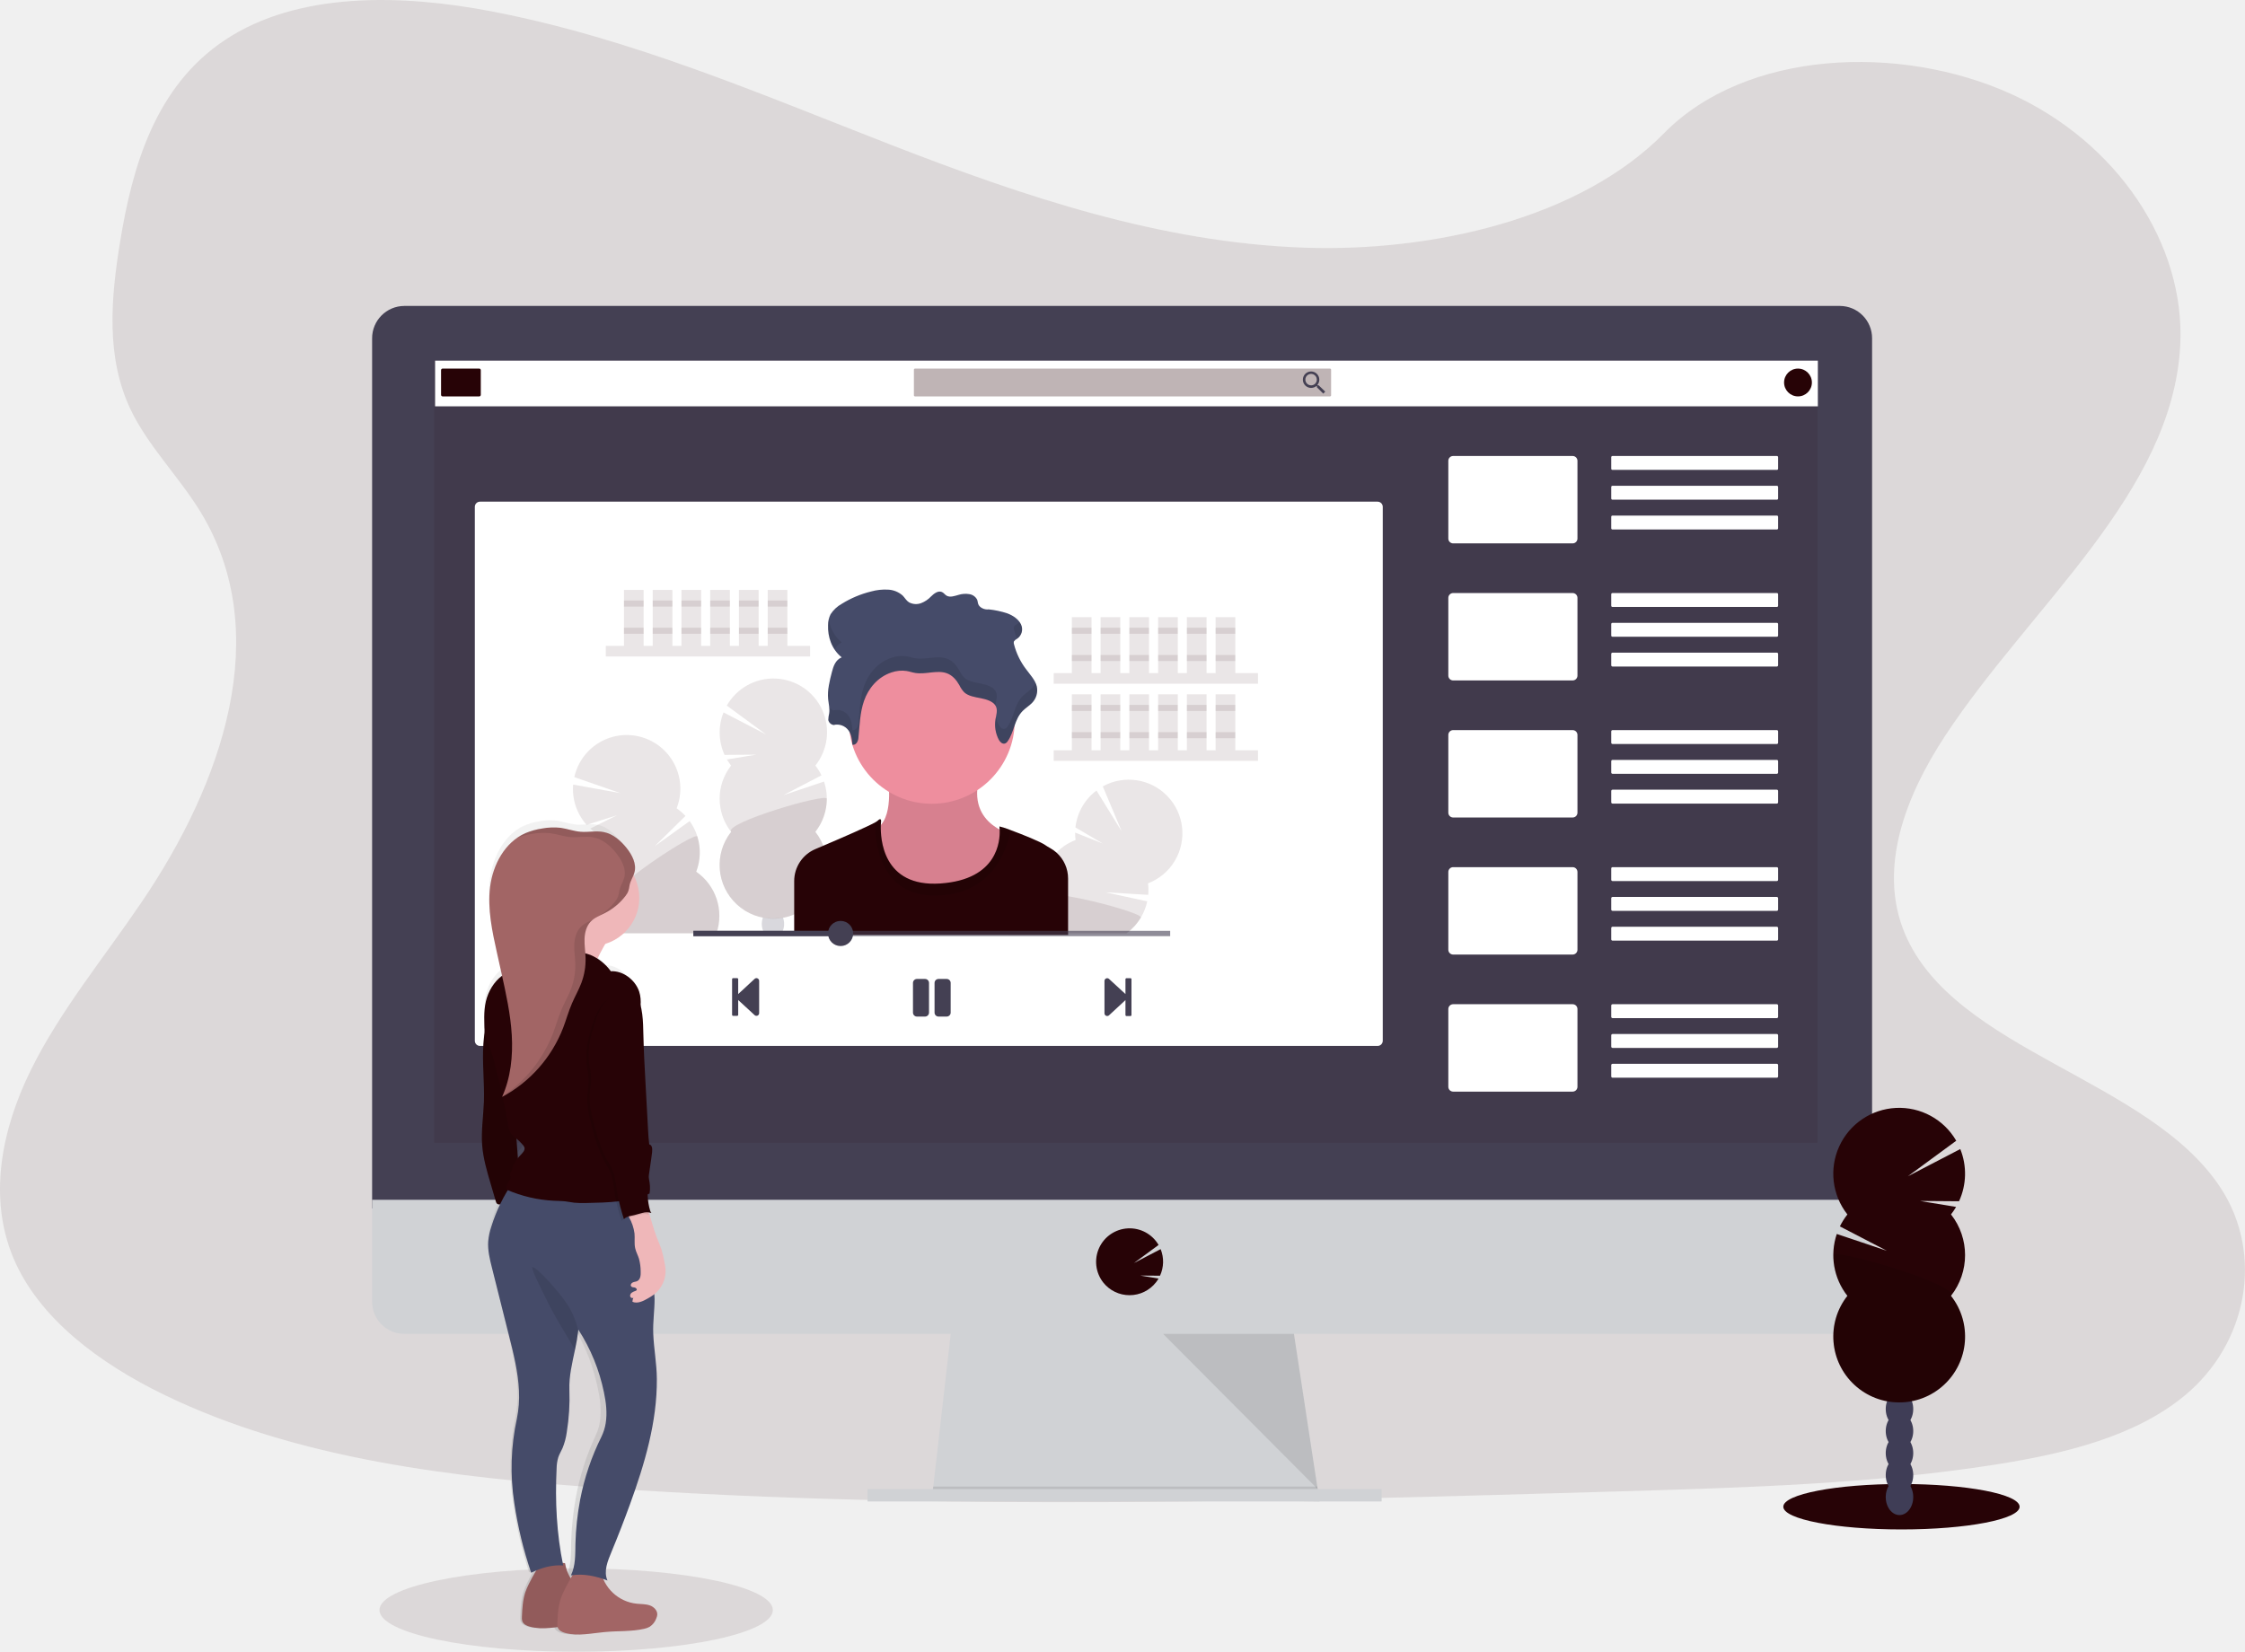
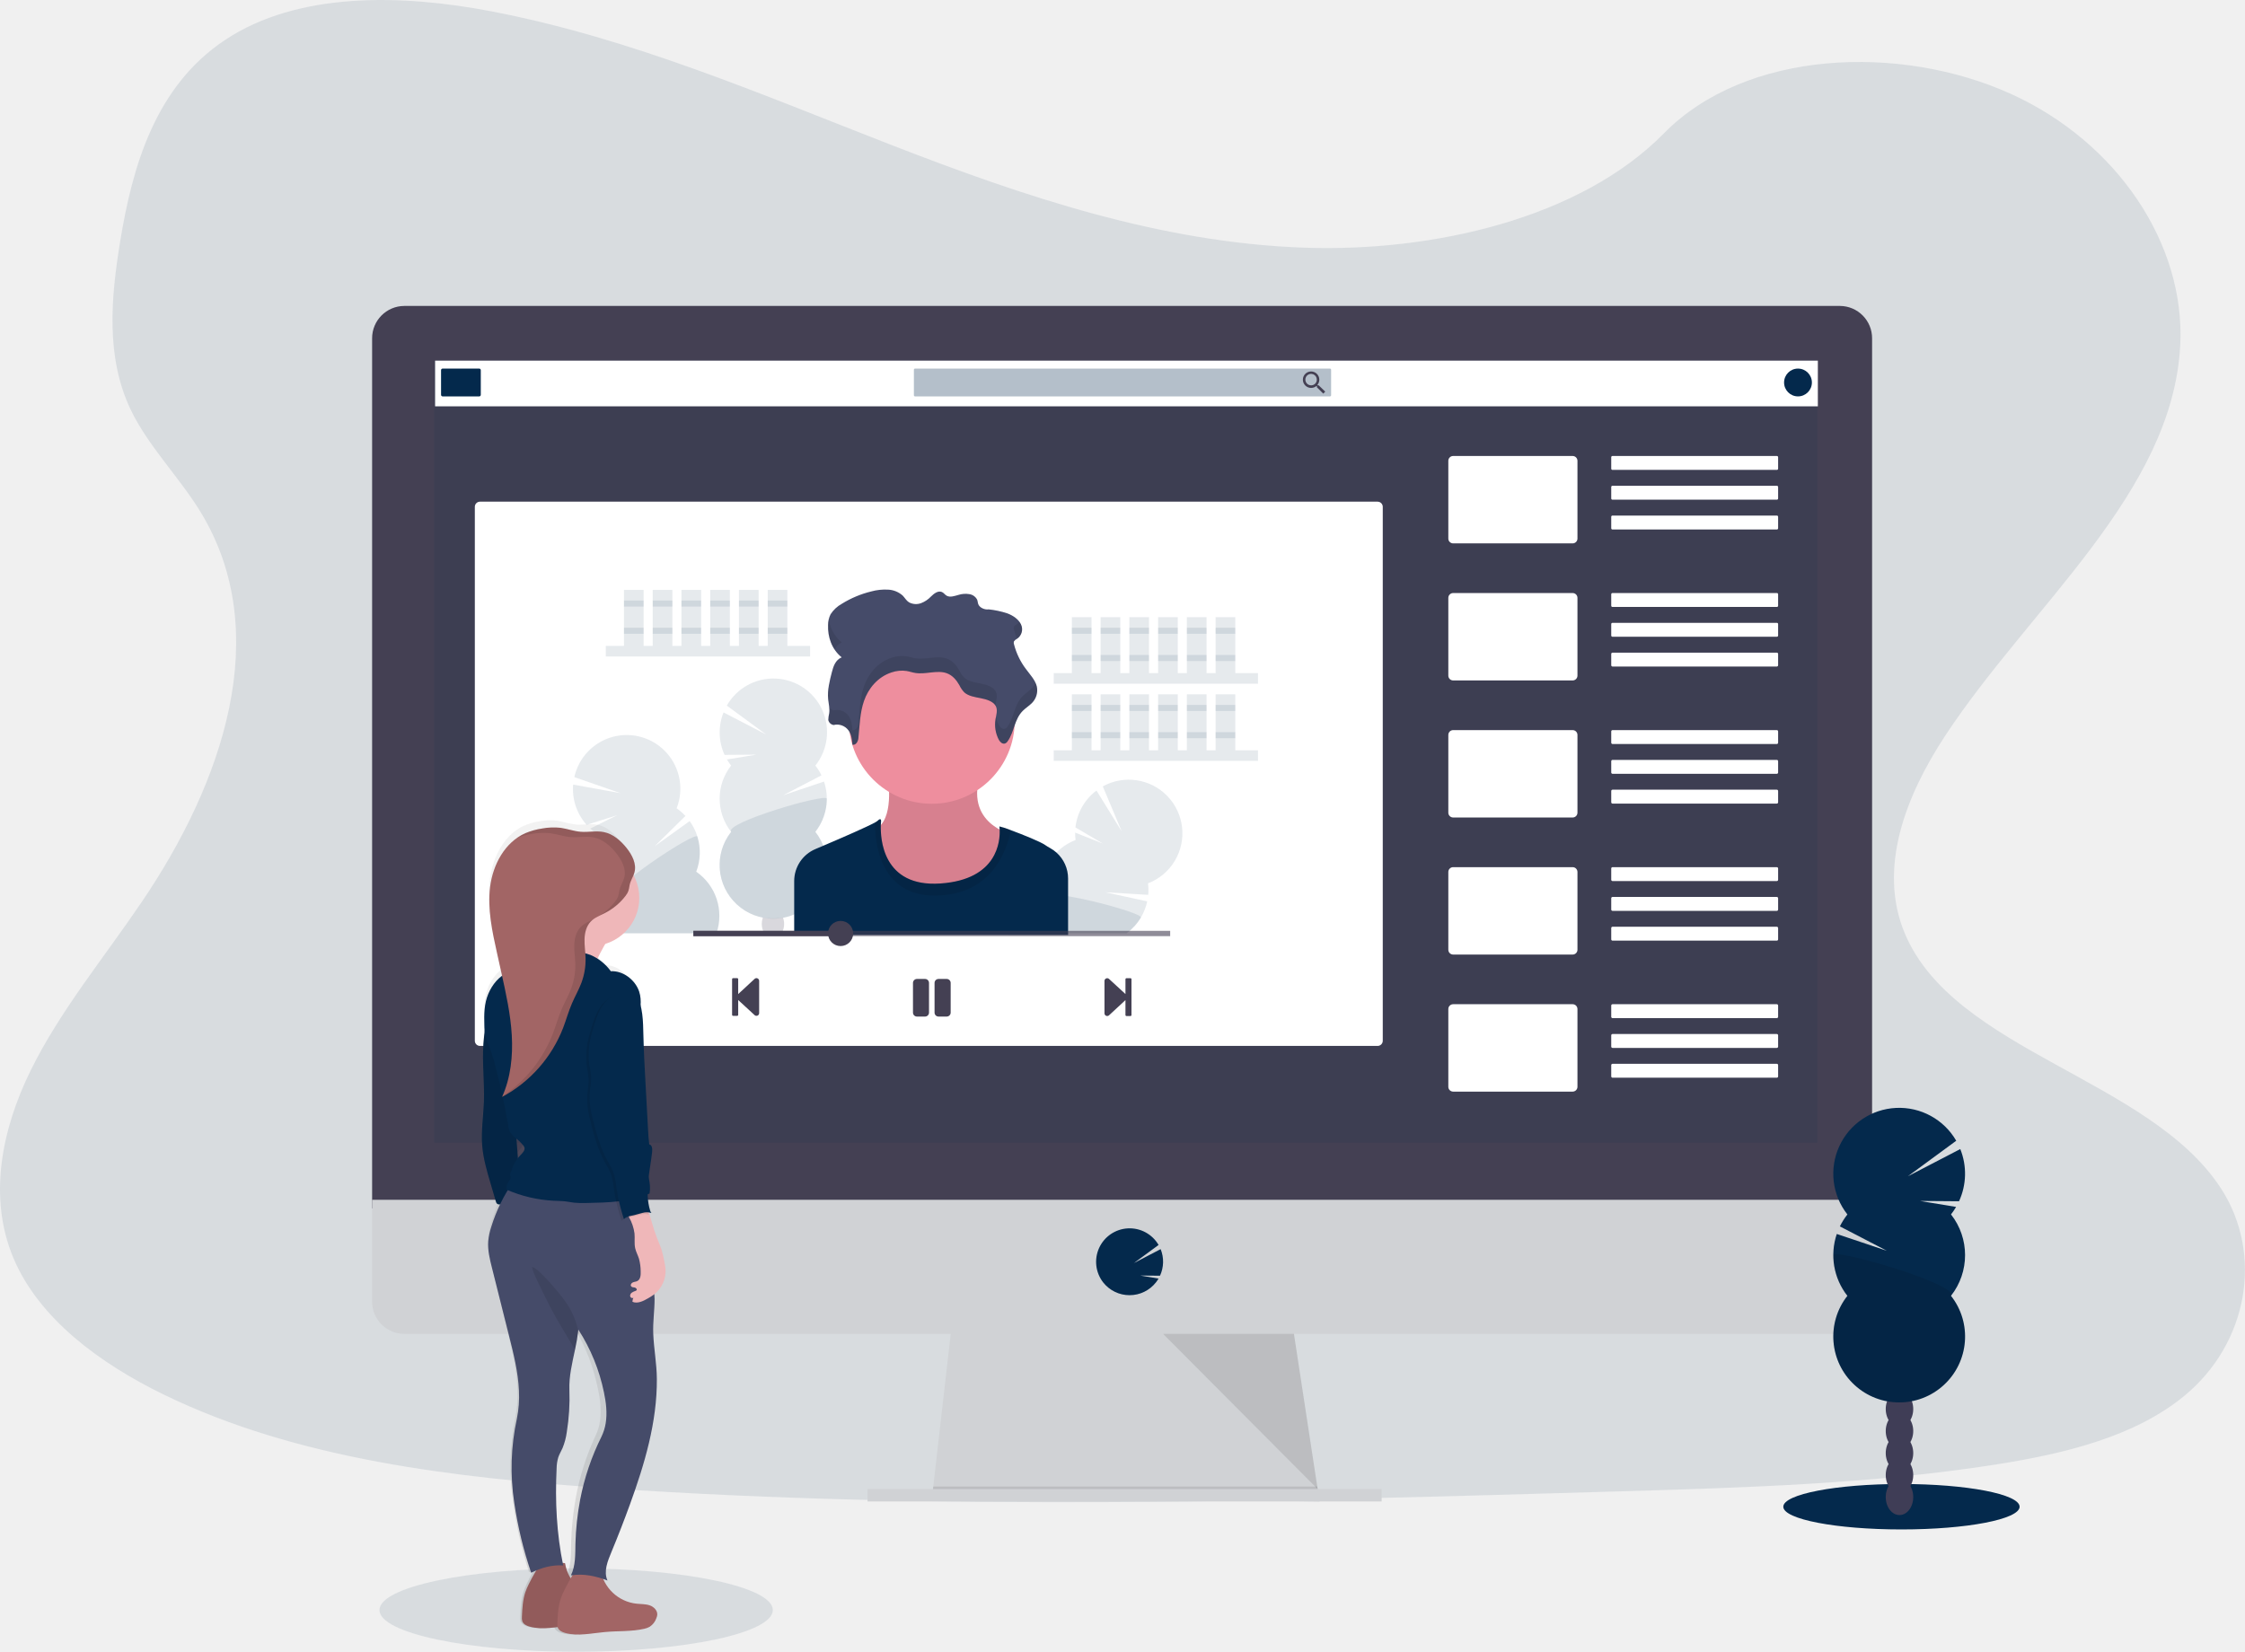
<svg xmlns="http://www.w3.org/2000/svg" data-name="Layer 1" width="1130" height="831.56" viewBox="0 0 1130 831.56">
  <defs>
    <linearGradient id="a" x1="321.68" y1="857.11" x2="321.68" y2="447.21" gradientUnits="userSpaceOnUse">
      <stop offset="0" stop-color="gray" stop-opacity=".25" />
      <stop offset=".54" stop-color="gray" stop-opacity=".12" />
      <stop offset="1" stop-color="gray" stop-opacity=".1" />
    </linearGradient>
  </defs>
-   <path d="M656.54 124.69C584.1 122.18 515.1 98.78 449.22 73.2S318.07 19.27 247.37 5.71c-45.48-8.72-97.49-9.93-134.13 14.43-35.27 23.46-46.66 64-52.78 101.55-4.61 28.28-7.32 58 5.3 84.51 8.77 18.37 24.34 33.82 35.11 51.42 37.45 61.26 11 136.79-29.62 196.59-19 28.06-41.13 54.82-55.82 84.69s-21.49 64.08-8.64 94.54c12.75 30.2 43.11 52.88 76 68.83 66.81 32.4 145.54 41.68 222.31 46.93 169.95 11.58 340.8 6.58 511.19 1.58 63.06-1.87 126.39-3.76 188.43-13.51 34.44-5.41 70-14 95-34.75 31.75-26.34 39.62-70.94 18.34-104-35.68-55.39-134.35-69.15-159.29-128.6-13.73-32.72.37-69.17 20.32-99.52 42.8-65.11 114.54-122.22 118.32-196.64 2.6-51.11-31.89-102.3-85.21-126.48-55.9-25.35-133.4-22.16-174.64 19.8-42.44 43.21-117.06 59.83-181.02 57.61z" fill="#270306" opacity=".1" />
+   <path d="M656.54 124.69C584.1 122.18 515.1 98.78 449.22 73.2S318.07 19.27 247.37 5.71c-45.48-8.72-97.49-9.93-134.13 14.43-35.27 23.46-46.66 64-52.78 101.55-4.61 28.28-7.32 58 5.3 84.51 8.77 18.37 24.34 33.82 35.11 51.42 37.45 61.26 11 136.79-29.62 196.59-19 28.06-41.13 54.82-55.82 84.69s-21.49 64.08-8.64 94.54c12.75 30.2 43.11 52.88 76 68.83 66.81 32.4 145.54 41.68 222.31 46.93 169.95 11.58 340.8 6.58 511.19 1.58 63.06-1.87 126.39-3.76 188.43-13.51 34.44-5.41 70-14 95-34.75 31.75-26.34 39.62-70.94 18.34-104-35.68-55.39-134.35-69.15-159.29-128.6-13.73-32.72.37-69.17 20.32-99.52 42.8-65.11 114.54-122.22 118.32-196.64 2.6-51.11-31.89-102.3-85.21-126.48-55.9-25.35-133.4-22.16-174.64 19.8-42.44 43.21-117.06 59.83-181.02 57.61z" fill="#04294c" opacity=".1" />
  <path fill="#d0d2d5" d="M664.18 755.89l-195-2.5.57-5 9.43-82.5h171.25l12.6 82.5.96 6.25.19 1.25z" />
  <path opacity=".1" d="M663.99 754.64h-97.31l-97.5-1.25.57-5h193.28l.96 6.25z" />
  <path fill="#d0d2d5" d="M436.68 749.64h258.75v6.25H436.68z" />
  <path d="M942.3 170.37a16.27 16.27 0 00-16.19-16.35H203.5a16.27 16.27 0 00-16.2 16.35v438h755z" fill="#444053" />
  <path d="M187.3 604.02v51.3a16.2 16.2 0 0016.2 16.2h722.61a16.2 16.2 0 0016.19-16.2v-51.3z" fill="#d0d2d5" />
-   <path fill="#270306" opacity=".1" d="M218.55 181.52H914.8v393.75H218.55z" />
-   <path d="M568.55 652.05a16.89 16.89 0 0013.28-6.44 17.21 17.21 0 001.31-1.93l-9.26-1.52 10 .08a16.85 16.85 0 00.32-13.38l-13.43 7 12.39-9.1a16.87 16.87 0 10-27.87 18.88 16.87 16.87 0 0013.26 6.41z" fill="#270306" />
+   <path fill="#04294c" opacity=".1" d="M218.55 181.52H914.8v393.75H218.55z" />
+   <path d="M568.55 652.05a16.89 16.89 0 0013.28-6.44 17.21 17.21 0 001.31-1.93l-9.26-1.52 10 .08a16.85 16.85 0 00.32-13.38l-13.43 7 12.39-9.1a16.87 16.87 0 10-27.87 18.88 16.87 16.87 0 0013.26 6.41z" fill="#04294c" />
  <path opacity=".1" d="M585.43 671.52l77.79 78.12-11.93-78.12h-65.86z" />
  <rect x="239" y="252.56" width="457" height="274" rx="2.6" fill="#fff" />
  <path fill="#fff" d="M219 181.56h696v23H219z" />
-   <rect x="222" y="185.56" width="20" height="14" rx=".78" fill="#270306" />
-   <rect x="460" y="185.56" width="210" height="14" rx=".58" fill="#270306" opacity=".3" />
+   <rect x="222" y="185.56" width="20" height="14" rx=".78" fill="#04294c" />
+   <rect x="460" y="185.56" width="210" height="14" rx=".58" fill="#04294c" opacity=".3" />
  <path d="M663.77 194h-.51l-.19-.16a4.25 4.25 0 001-2.72 4.14 4.14 0 10-4.13 4.17 4.27 4.27 0 002.72-1l.19.16v.52l3.2 3.2 1-1zm-3.84 0a2.89 2.89 0 112.88-2.88 2.86 2.86 0 01-2.88 2.88z" fill="#444053" />
-   <circle cx="905" cy="192.56" r="7" fill="#270306" />
+   <circle cx="905" cy="192.56" r="7" fill="#04294c" />
  <rect x="729" y="229.56" width="65" height="44" rx="2.43" fill="#fff" />
  <rect x="811" y="229.56" width="84" height="7" rx=".61" fill="#fff" />
  <rect x="811" y="244.56" width="84" height="7" rx=".61" fill="#fff" />
  <rect x="811" y="259.56" width="84" height="7" rx=".61" fill="#fff" />
  <rect x="729" y="298.56" width="65" height="44" rx="2.43" fill="#fff" />
  <rect x="811" y="298.56" width="84" height="7" rx=".61" fill="#fff" />
  <rect x="811" y="313.56" width="84" height="7" rx=".61" fill="#fff" />
  <rect x="811" y="328.56" width="84" height="7" rx=".66" fill="#fff" />
  <rect x="729" y="367.56" width="65" height="44" rx="2.43" fill="#fff" />
  <rect x="811" y="367.56" width="84" height="7" rx=".66" fill="#fff" />
  <rect x="811" y="382.56" width="84" height="7" rx=".66" fill="#fff" />
  <rect x="811" y="397.56" width="84" height="7" rx=".66" fill="#fff" />
  <rect x="729" y="436.56" width="65" height="44" rx="2.43" fill="#fff" />
  <rect x="811" y="436.56" width="84" height="7" rx=".66" fill="#fff" />
  <rect x="811" y="451.56" width="84" height="7" rx=".66" fill="#fff" />
  <rect x="811" y="466.56" width="84" height="7" rx=".66" fill="#fff" />
  <rect x="729" y="505.56" width="65" height="44" rx="2.43" fill="#fff" />
  <rect x="811" y="505.56" width="84" height="7" rx=".66" fill="#fff" />
  <rect x="811" y="520.56" width="84" height="7" rx=".66" fill="#fff" />
  <rect x="811" y="535.56" width="84" height="7" rx=".66" fill="#fff" />
-   <path fill="#270306" opacity=".1" d="M304.92 325.17h102.83v5.33H304.92zm9.14-28.18h9.9v28.18h-9.9zm14.47 0h9.9v28.18h-9.9zm14.47 0h9.9v28.18H343zm14.47 0h9.9v28.18h-9.9zm14.47 0h9.9v28.18h-9.9zm14.48 0h9.9v28.18h-9.9z" />
-   <path fill="#270306" opacity=".1" d="M314.06 302.32h9.9v3.05h-9.9zm14.47 0h9.9v3.05h-9.9zm14.47 0h9.9v3.05H343zm14.47 0h9.9v3.05h-9.9zm14.47 0h9.9v3.05h-9.9zm14.48 0h9.9v3.05h-9.9zm-72.36 13.71h9.9v3.05h-9.9zm14.47 0h9.9v3.05h-9.9zm14.47 0h9.9v3.05H343zm14.47 0h9.9v3.05h-9.9zm14.47 0h9.9v3.05h-9.9zm14.48 0h9.9v3.05h-9.9zm143.95 22.85H633.2v5.33H530.37zm9.14-28.18h9.9v28.18h-9.9zm14.47 0h9.9v28.18h-9.9zm14.47 0h9.9v28.18h-9.9zm14.48 0h9.9v28.18h-9.9zm14.47 0h9.9v28.18h-9.9zm14.47 0h9.9v28.18h-9.9z" />
-   <path fill="#270306" opacity=".1" d="M539.51 316.03h9.9v3.05h-9.9zm14.47 0h9.9v3.05h-9.9zm14.47 0h9.9v3.05h-9.9zm14.48 0h9.9v3.05h-9.9zm14.47 0h9.9v3.05h-9.9zm14.47 0h9.9v3.05h-9.9zm-72.36 13.71h9.9v3.05h-9.9zm14.47 0h9.9v3.05h-9.9zm14.47 0h9.9v3.05h-9.9zm14.48 0h9.9v3.05h-9.9zm14.47 0h9.9v3.05h-9.9zm14.47 0h9.9v3.05h-9.9zm-81.5 47.98H633.2v5.33H530.37zm9.14-28.18h9.9v28.18h-9.9zm14.47 0h9.9v28.18h-9.9zm14.47 0h9.9v28.18h-9.9zm14.48 0h9.9v28.18h-9.9zm14.47 0h9.9v28.18h-9.9zm14.47 0h9.9v28.18h-9.9z" />
-   <path fill="#270306" opacity=".1" d="M539.51 354.87h9.9v3.05h-9.9zm14.47 0h9.9v3.05h-9.9zm14.47 0h9.9v3.05h-9.9zm14.48 0h9.9v3.05h-9.9zm14.47 0h9.9v3.05h-9.9zm14.47 0h9.9v3.05h-9.9zm-72.36 13.71h9.9v3.05h-9.9zm14.47 0h9.9v3.05h-9.9zm14.47 0h9.9v3.05h-9.9zm14.48 0h9.9v3.05h-9.9zm14.47 0h9.9v3.05h-9.9zm14.47 0h9.9v3.05h-9.9zM368 385.44a28.45 28.45 0 01-2.1-3.09l14.81-2.43-16 .12a27.06 27.06 0 01-.52-21.38l21.45 11.12-19.81-14.56a27 27 0 1144.57 30.2 26.24 26.24 0 013.08 4.92l-19.22 10 20.49-6.87a27 27 0 01-4.35 25.31 27 27 0 11-42.4 0 27 27 0 010-33.37z" />
-   <path d="M416.18 402.12a26.89 26.89 0 01-5.78 16.66 27 27 0 11-42.4 0c-3.63-4.57 48.18-19.69 48.18-16.66z" fill="#270306" opacity=".1" />
+   <path fill="#04294c" opacity=".1" d="M304.92 325.17h102.83v5.33H304.92zm9.14-28.18h9.9v28.18h-9.9zm14.47 0h9.9v28.18h-9.9zm14.47 0h9.9v28.18H343zm14.47 0h9.9v28.18h-9.9zm14.47 0h9.9v28.18h-9.9zm14.48 0h9.9v28.18h-9.9z" />
+   <path fill="#04294c" opacity=".1" d="M314.06 302.32h9.9v3.05h-9.9zm14.47 0h9.9v3.05h-9.9zm14.47 0h9.9v3.05H343zm14.47 0h9.9v3.05h-9.9zm14.47 0h9.9v3.05h-9.9zm14.48 0h9.9v3.05h-9.9zm-72.36 13.71h9.9v3.05h-9.9zm14.47 0h9.9v3.05h-9.9zm14.47 0h9.9v3.05H343zm14.47 0h9.9v3.05h-9.9zm14.47 0h9.9v3.05h-9.9zm14.48 0h9.9v3.05h-9.9zm143.95 22.85H633.2v5.33H530.37zm9.14-28.18h9.9v28.18h-9.9zm14.47 0h9.9v28.18h-9.9zm14.47 0h9.9v28.18h-9.9zm14.48 0h9.9v28.18h-9.9zm14.47 0h9.9v28.18h-9.9zm14.47 0h9.9v28.18h-9.9z" />
+   <path fill="#04294c" opacity=".1" d="M539.51 316.03h9.9v3.05h-9.9zm14.47 0h9.9v3.05h-9.9zm14.47 0h9.9v3.05h-9.9zm14.48 0h9.9v3.05h-9.9zm14.47 0h9.9v3.05h-9.9zm14.47 0h9.9v3.05h-9.9zm-72.36 13.71h9.9v3.05h-9.9zm14.47 0h9.9v3.05h-9.9zm14.47 0h9.9v3.05h-9.9zm14.48 0h9.9v3.05h-9.9zm14.47 0h9.9v3.05h-9.9zm14.47 0h9.9v3.05h-9.9zm-81.5 47.98H633.2v5.33H530.37zm9.14-28.18h9.9v28.18h-9.9zm14.47 0h9.9v28.18h-9.9zm14.47 0h9.9v28.18h-9.9zm14.48 0h9.9v28.18h-9.9zm14.47 0h9.9v28.18h-9.9zm14.47 0h9.9v28.18h-9.9z" />
+   <path fill="#04294c" opacity=".1" d="M539.51 354.87h9.9v3.05h-9.9zm14.47 0h9.9v3.05h-9.9zm14.47 0h9.9v3.05h-9.9zm14.48 0h9.9v3.05h-9.9zm14.47 0h9.9v3.05h-9.9zm14.47 0h9.9v3.05h-9.9zm-72.36 13.71h9.9v3.05h-9.9zm14.47 0h9.9v3.05h-9.9zm14.47 0h9.9v3.05h-9.9zm14.48 0h9.9v3.05h-9.9zm14.47 0h9.9v3.05h-9.9zm14.47 0h9.9v3.05h-9.9zM368 385.44a28.45 28.45 0 01-2.1-3.09l14.81-2.43-16 .12a27.06 27.06 0 01-.52-21.38l21.45 11.12-19.81-14.56a27 27 0 1144.57 30.2 26.24 26.24 0 013.08 4.92l-19.22 10 20.49-6.87a27 27 0 01-4.35 25.31 27 27 0 11-42.4 0 27 27 0 010-33.37z" />
+   <path d="M416.18 402.12a26.89 26.89 0 01-5.78 16.66 27 27 0 11-42.4 0c-3.63-4.57 48.18-19.69 48.18-16.66z" fill="#04294c" opacity=".1" />
  <path d="M393.52 469.66a2.53 2.53 0 01.13.22h-9.16c.05-.07.08-.15.13-.22a8.87 8.87 0 01-1.18-4.51 9.26 9.26 0 01.55-3.18c.51.08 1.14.17 1.87.25a32.1 32.1 0 006.39 0q.92-.09 1.89-.24a.09.09 0 000 .05 9 9 0 01.54 3.13 8.87 8.87 0 01-1.16 4.5z" fill="#3f3d56" opacity=".2" />
-   <path d="M360.6 469.88h-51c-.11-.29-.21-.6-.3-.9a26.85 26.85 0 01.59-17.64 27 27 0 01-9.85-31.89 25.83 25.83 0 01-2.91-2.33l13.42-6.69-15.26 4.84a27 27 0 01-6.8-20.27l23.81 4.3-23.22-8.07a27 27 0 1151.49 15.7 27.35 27.35 0 014.43 3.85l-15.42 15.21 17.55-12.62a27 27 0 013.32 25.5 27 27 0 0110.15 31.01z" fill="#270306" opacity=".1" />
-   <path d="M360.6 469.88h-51c-.11-.29-.21-.6-.3-.9a26.85 26.85 0 01.59-17.64c-4.8-3.32 40.23-33.07 41.12-30.17a26.88 26.88 0 01-.59 17.65 27 27 0 0110.18 31.06zm230.75-36.54a26.9 26.9 0 01-13.51 11.36 27.4 27.4 0 01.11 5.8l-21.61-1.3 21.11 4.58a27 27 0 01-3.22 8.16 26.57 26.57 0 01-7.2 7.9h-29.42v.77h-30c.06-.26.12-.51.19-.77a27 27 0 0116.45-18.31 27 27 0 0117.13-28.64 27.36 27.36 0 01-.22-3.73l13.95 5.51-13.8-8.11a27 27 0 0110.59-18.58l12.71 20.58-9.53-22.66a27 27 0 0136.27 37.44z" fill="#270306" opacity=".1" />
-   <path d="M574.23 461.98a26.57 26.57 0 01-7.2 7.9h-29.42v.77h-30c.06-.26.12-.51.19-.77a27 27 0 0116.45-18.31c-.25-2 5.56-1.7 13.31-.4 15.19 2.55 37.7 9.09 36.67 10.81z" fill="#270306" opacity=".1" />
+   <path d="M360.6 469.88h-51c-.11-.29-.21-.6-.3-.9a26.85 26.85 0 01.59-17.64 27 27 0 01-9.85-31.89 25.83 25.83 0 01-2.91-2.33l13.42-6.69-15.26 4.84a27 27 0 01-6.8-20.27l23.81 4.3-23.22-8.07a27 27 0 1151.49 15.7 27.35 27.35 0 014.43 3.85l-15.42 15.21 17.55-12.62a27 27 0 013.32 25.5 27 27 0 0110.15 31.01z" fill="#04294c" opacity=".1" />
+   <path d="M360.6 469.88h-51c-.11-.29-.21-.6-.3-.9a26.85 26.85 0 01.59-17.64c-4.8-3.32 40.23-33.07 41.12-30.17a26.88 26.88 0 01-.59 17.65 27 27 0 0110.18 31.06zm230.75-36.54a26.9 26.9 0 01-13.51 11.36 27.4 27.4 0 01.11 5.8l-21.61-1.3 21.11 4.58a27 27 0 01-3.22 8.16 26.57 26.57 0 01-7.2 7.9h-29.42v.77h-30c.06-.26.12-.51.19-.77a27 27 0 0116.45-18.31 27 27 0 0117.13-28.64 27.36 27.36 0 01-.22-3.73l13.95 5.51-13.8-8.11a27 27 0 0110.59-18.58l12.71 20.58-9.53-22.66a27 27 0 0136.27 37.44z" fill="#04294c" opacity=".1" />
+   <path d="M574.23 461.98a26.57 26.57 0 01-7.2 7.9h-29.42v.77h-30c.06-.26.12-.51.19-.77a27 27 0 0116.45-18.31c-.25-2 5.56-1.7 13.31-.4 15.19 2.55 37.7 9.09 36.67 10.81z" fill="#04294c" opacity=".1" />
  <path d="M446.71 389.97s3.7 20-4.56 26.53 7 45.67 32.18 41.1 35.44-37.4 35.44-37.4-25.22-5.22-15.87-31.75z" fill="#ee8e9e" />
  <path d="M446.71 389.97s3.7 20-4.56 26.53 7 45.67 32.18 41.1 35.44-37.4 35.44-37.4-25.22-5.22-15.87-31.75z" opacity=".1" />
  <circle cx="469" cy="362.9" r="41.75" fill="#ee8e9e" />
-   <path d="M537.61 442.27v28.38H399.75v-27.09a17.48 17.48 0 0110.67-16.1l3.95-1.68c10-4.26 22.15-9.55 26.12-11.75a6.53 6.53 0 001.22-.79c2.17-2.17 1.74.65 1.74.65s-.06.54-.1 1.47c-.24 6.39.68 31.5 30.11 29.41 28.71-2 30-21.42 29.71-27.13a15.45 15.45 0 00-.13-1.58 37.09 37.09 0 015.81 1.9c6 2.22 14.86 5.78 17.23 7.46.74.52 1.64 1.06 2.62 1.61a17.23 17.23 0 013.1 2.21 17.51 17.51 0 015.81 13.03z" fill="#270306" />
+   <path d="M537.61 442.27v28.38H399.75v-27.09a17.48 17.48 0 0110.67-16.1l3.95-1.68c10-4.26 22.15-9.55 26.12-11.75a6.53 6.53 0 001.22-.79c2.17-2.17 1.74.65 1.74.65s-.06.54-.1 1.47c-.24 6.39.68 31.5 30.11 29.41 28.71-2 30-21.42 29.71-27.13a15.45 15.45 0 00-.13-1.58 37.09 37.09 0 015.81 1.9c6 2.22 14.86 5.78 17.23 7.46.74.52 1.64 1.06 2.62 1.61a17.23 17.23 0 013.1 2.21 17.51 17.51 0 015.81 13.03z" fill="#04294c" />
  <path d="M508.85 417.96c-2.43 11.26-10.06 32.35-37.56 32.9-29.3.58-31-28.56-30.81-36.83a5.91 5.91 0 001.23-.79c2.18-2.17 1.74.65 1.74.65s-3.69 33.27 30 30.88 29.55-28.7 29.55-28.7c0-.16 2.51.71 5.85 1.89z" opacity=".1" />
  <path d="M419.58 364.99a7.15 7.15 0 017.53 2.75c1.52 2.13 1.75 4.7 1.94 7.16 1.81.38 2.83-1.67 3-3.22.67-6.31.72-12.74 2.84-18.84s6.75-12 13.86-14.33a16.08 16.08 0 017.57-.72c1.51.25 2.93.78 4.43 1 5.2.86 10.85-1.6 15.72.11 3.06 1.08 5 3.57 6.43 6.06a13.08 13.08 0 002.5 3.63c2.07 1.86 5.31 2.34 8.28 2.92s6.21 1.59 7.48 3.88c1.14 2.07.3 4.46-.08 6.7a16.42 16.42 0 001.69 10.37c.55 1 1.67 2.21 3 1.88a2.63 2.63 0 001.42-1.15c3.41-4.78 3.32-11 7.6-15.31 1.43-1.44 3.28-2.56 4.67-4a9.08 9.08 0 002.42-8.24c-.77-3.3-3.41-6-5.54-8.9a35 35 0 01-5.93-12.31 2.23 2.23 0 010-1.61 4.29 4.29 0 011.52-1.24 5.74 5.74 0 001.94-7.33c-1.21-2.47-3.87-4.35-6.87-5.47a44.8 44.8 0 00-9.37-2c-2.1.3-4.56-.89-5.21-2.57-.29-.75-.29-1.56-.58-2.31a5.3 5.3 0 00-4-2.8 11.7 11.7 0 00-5.35.38c-2 .56-4.27 1.4-6 .42-.91-.51-1.41-1.44-2.39-1.86-2-.84-4.06.86-5.49 2.26a13.36 13.36 0 01-4.95 3.33 7.37 7.37 0 01-6.14-.41c-1.37-.87-2.06-2.27-3.15-3.38a11.86 11.86 0 00-7.45-3 26.23 26.23 0 00-8.41.92 50.78 50.78 0 00-14.77 6.2 15.87 15.87 0 00-5.67 5.27 12 12 0 00-1.27 5.43c-.22 5.91 1.74 12.13 6.85 16.27-3.12 1.3-4.17 4.49-4.9 7.32-1.17 4.52-2.34 9.11-1.9 13.71.22 2.38.87 4.76.52 7.13a15.36 15.36 0 00-.46 3.41 3.27 3.27 0 002.67 2.49z" fill="#454b69" />
  <path d="M521.23 343.78a9.76 9.76 0 01-1.8 2.66c-1.39 1.46-3.24 2.59-4.67 4-4.28 4.28-4.19 10.54-7.6 15.32a2.57 2.57 0 01-1.42 1.14c-1.3.34-2.42-.84-3-1.88a17.2 17.2 0 01-1.49-4l-.2 1a16.42 16.42 0 001.69 10.37c.55 1 1.67 2.21 3 1.88a2.63 2.63 0 001.42-1.15c3.41-4.78 3.32-11 7.6-15.31 1.43-1.44 3.28-2.56 4.67-4a9.08 9.08 0 002.42-8.24 10.74 10.74 0 00-.62-1.79zm-9.32-29.6a4.19 4.19 0 00-1.52 1.24 2.21 2.21 0 000 1.6 33.82 33.82 0 001.51 4.56 5.74 5.74 0 001.94-7.33 7 7 0 00-.7-1.17 5.76 5.76 0 01-1.23 1.1zm-88.2 9.27a18.54 18.54 0 01-6.55-11.59 15.62 15.62 0 00-.3 2.72 20.82 20.82 0 003.29 12.37 7 7 0 013.56-3.5zm77.37 31.27c.38-2.25 1.22-4.64.08-6.7-1.27-2.3-4.51-3.3-7.48-3.88s-6.21-1.07-8.28-2.92a13.08 13.08 0 01-2.5-3.63c-1.41-2.49-3.37-5-6.43-6.06-4.87-1.71-10.52.74-15.72-.11-1.5-.25-2.92-.77-4.43-1a16 16 0 00-7.57.72c-7.11 2.34-11.74 8.24-13.86 14.33s-2.17 12.52-2.84 18.84c-.17 1.54-1.19 3.6-3 3.22-.19-2.47-.42-5-1.94-7.17a7.15 7.15 0 00-7.53-2.74 3.66 3.66 0 01-2.11-1.35 11.59 11.59 0 010 2.76 15.36 15.36 0 00-.46 3.41 3.27 3.27 0 002.61 2.57 7.15 7.15 0 017.53 2.75c1.52 2.13 1.75 4.7 1.94 7.16 1.81.38 2.83-1.67 3-3.22.67-6.31.72-12.74 2.84-18.84s6.75-12 13.86-14.33a16.08 16.08 0 017.57-.72c1.51.25 2.93.78 4.43 1 5.2.86 10.85-1.6 15.72.11 3.06 1.08 5 3.57 6.43 6.06a13.08 13.08 0 002.5 3.63c2.07 1.86 5.31 2.34 8.28 2.92s6 1.52 7.33 3.64c-.05-.15 0-.3.03-.45zm-83.65-3.11a19 19 0 00-.33-5.57 24.82 24.82 0 00-.19 5.84c0 .5.11 1 .18 1.49.11-.59.26-1.17.34-1.76z" opacity=".1" />
  <path d="M368.49 511v-18.05a.51.51 0 01.51-.51h2.05a.51.51 0 01.51.51v7.51l8.32-7.71a1.36 1.36 0 012.23 1v16.35a1.36 1.36 0 01-2.23 1l-8.32-7.66v7.47a.51.51 0 01-.51.51H369a.51.51 0 01-.51-.42zm201.03-18.05V511a.51.51 0 01-.52.51h-2a.51.51 0 01-.51-.51v-7.51l-8.32 7.7a1.37 1.37 0 01-2.24-1v-16.41a1.37 1.37 0 012.24-1l8.32 7.66v-7.46a.51.51 0 01.51-.51h2a.51.51 0 01.52.48zm-103.91 18.83h-4.07a2 2 0 01-2-2v-14.94a2 2 0 012-2h4.07a2 2 0 012 2v14.94a2 2 0 01-2 2zm12.9-2v-14.94a2 2 0 00-2-2h-4.11a2 2 0 00-2 2v14.94a2 2 0 002 2h4.07a2 2 0 002.04-2z" fill="#444053" />
  <path fill="#444053" opacity=".6" d="M349 468.62h240v2.67H349z" />
  <circle cx="423.11" cy="469.95" r="6.33" fill="#444053" />
  <path fill="#444053" d="M349 468.62h74.11v2.67H349z" />
-   <ellipse cx="957.08" cy="758.54" rx="59.47" ry="11.44" fill="#270306" />
+   <ellipse cx="957.08" cy="758.54" rx="59.47" ry="11.44" fill="#04294c" />
  <ellipse cx="956.09" cy="753.68" rx="6.92" ry="9.06" fill="#3f3d56" />
  <ellipse cx="956.09" cy="742.6" rx="6.92" ry="9.06" fill="#3f3d56" />
  <ellipse cx="956.09" cy="731.53" rx="6.92" ry="9.06" fill="#3f3d56" />
  <ellipse cx="956.09" cy="720.45" rx="6.92" ry="9.06" fill="#3f3d56" />
  <ellipse cx="956.09" cy="709.37" rx="6.92" ry="9.06" fill="#3f3d56" />
  <ellipse cx="956.09" cy="698.29" rx="6.92" ry="9.06" fill="#3f3d56" />
  <ellipse cx="956.09" cy="687.21" rx="6.92" ry="9.06" fill="#3f3d56" />
-   <path d="M982 611.41a34.28 34.28 0 002.58-3.8l-18.2-3 19.68.15a33.27 33.27 0 00.63-26.28l-26.38 13.7 24.34-17.89a33.17 33.17 0 10-54.78 37.12 33.85 33.85 0 00-3.78 6l23.62 12.27-25.18-8.45a33.19 33.19 0 005.34 31.14 33.16 33.16 0 1052.14 0 33.18 33.18 0 000-41z" fill="#270306" />
+   <path d="M982 611.41a34.28 34.28 0 002.58-3.8l-18.2-3 19.68.15a33.27 33.27 0 00.63-26.28l-26.38 13.7 24.34-17.89a33.17 33.17 0 10-54.78 37.12 33.85 33.85 0 00-3.78 6l23.62 12.27-25.18-8.45a33.19 33.19 0 005.34 31.14 33.16 33.16 0 1052.14 0 33.18 33.18 0 000-41z" fill="#04294c" />
  <path d="M922.78 631.91a33 33 0 007.09 20.5 33.16 33.16 0 1052.14 0c4.44-5.63-59.23-24.22-59.23-20.5z" opacity=".1" />
-   <ellipse cx="290" cy="810.56" rx="99" ry="21" fill="#270306" opacity=".1" />
+   <ellipse cx="290" cy="810.56" rx="99" ry="21" fill="#04294c" opacity=".1" />
  <path d="M358.15 842.34c-2-.73-4.14-.61-6.23-.84a19.28 19.28 0 01-11.46-5.56 21 21 0 01-4.58-7c.66.24 1.32.49 2 .76-2-4.67.1-9.91 1.94-14.63q4.68-12 8.85-24.13c7-20.49 13-41.8 12.87-63.6 0-7.88-1.45-15.33-1.73-23.2-.21-5.84.69-11.67.65-17.52 0-.82 0-1.63-.06-2.45a15.53 15.53 0 005.27-12.66 30.48 30.48 0 00-.53-3.68 59.68 59.68 0 00-1.4-6.26c-.66-2.17-1.56-4.25-2.33-6.37-1.49-4.11-2.5-8.39-3.77-12.57a4.33 4.33 0 011.36.37 2.93 2.93 0 01-.64-1.31 32.41 32.41 0 01-1.2-8.17l.85-.38a21.27 21.27 0 00-.41-8.09c.48-4.29 1.23-8.61 1.69-12.88.17-1.6.1-3.61-1.37-4-.3-2.29-.42-4.61-.54-6.92q-.63-12.09-1.25-24.17c-.42-8.09-.84-16.17-1-24.27-.11-5.14-.17-10.46-1.39-15.38a18.6 18.6 0 00-.71-7c-1.86-5.89-7.64-10.56-13.5-10.23a26.86 26.86 0 00-6.39-6.46c1.17-2.62 2.57-5.32 3.72-7.44 9.38-3.05 16.24-12.3 16.24-23.3a25.43 25.43 0 00-2.75-11.59 12.52 12.52 0 00.44-1.35 11.09 11.09 0 00-.45-6.49 19 19 0 00-1-2.32c-.26-.5-.54-1-.83-1.48L348 459c-.31-.47-.63-.92-1-1.36a33.1 33.1 0 00-2.28-2.74 22.56 22.56 0 00-3.28-2.92 14.46 14.46 0 00-5.4-2.49 16.46 16.46 0 00-3.43-.31c-.69 0-1.39 0-2.08.06-1.4.08-2.79.18-4.18.17-.46 0-.93 0-1.39-.07a50.63 50.63 0 01-7.24-1.51l-1.2-.25c-.41-.08-.81-.15-1.22-.2a22.89 22.89 0 00-3.31-.2h-1.11a30.68 30.68 0 00-3.31.34l-1.1.17a31.6 31.6 0 00-8.05 2.39c-.33.15-.67.32-1 .5l-.2.11c-.27.14-.54.29-.8.45l-.15.09-.85.54-.07.05c-7.94 5.34-12.63 15.46-13.82 25.5-1.33 11.27 1 22.63 3.33 33.72l2.1 10c.09.45.19.89.28 1.34a22 22 0 00-6.59 9.14c-2 5-2.05 10.41-1.89 15.83 0 1.1.06 2.2.17 3.3-.25 2.08-.47 4.17-.61 6.27-.63 9.7.55 19.45.24 29.17-.24 7.49-1.37 15-.82 22.44.48 6.6 2.25 13 4 19.37l2.52 9.08a2.41 2.41 0 00.63 1.25 1.9 1.9 0 001.41.29 85.12 85.12 0 00-4.1 11.48 35.5 35.5 0 00-1.48 7.38c-.33 4.58.73 9.13 1.79 13.58q2.4 10 4.78 20.08 1.68 7.05 3.35 14.09c2.2 9.26 4.41 18.58 4.82 28.11a61.05 61.05 0 01-1 14.29 124.52 124.52 0 00-1.24 42.83 210 210 0 008.09 35.41c.81-.43 1.63-.83 2.47-1.2l-.35.65q-1.73 3-3.2 6.15a35 35 0 00-1.71 4.21c-1.28 4-1.48 8.26-1.66 12.47a6.1 6.1 0 00.21 2.41c.55 1.51 2.13 2.28 3.6 2.7 4.32 1.23 8.81.79 13.3.21a1.61 1.61 0 00.09.29c.55 1.51 2.12 2.28 3.6 2.7 6.18 1.76 12.7.1 19.07-.5s12.63-.16 18.76-1.63a8.93 8.93 0 002.6-1 8.51 8.51 0 003.28-4.55 5.83 5.83 0 00.38-1.49c.25-2.19-1.62-4.12-3.6-4.85zM337 749.73a25.2 25.2 0 01-2 6.78 129.4 129.4 0 00-10.26 32.17 149.15 149.15 0 00-2.27 22.25c-.1 5.5.11 11.26-2.18 16.2l.83-.13c-.26.48-.51 1-.75 1.38l-.12.22a21.68 21.68 0 01-2.73-7.66c0-.09-.45-.16-1.14-.2a206.93 206.93 0 01-2.92-47.89 22.17 22.17 0 01.8-5.75c.51-1.61 1.37-3.08 2-4.64a34.09 34.09 0 002-8.14 115.64 115.64 0 001.26-21.52c-.24-6.79 1.33-13.54 2.67-20.3.64-3.21 1.23-6.43 1.55-9.65l.06-.65a96.87 96.87 0 0112.28 31.88 45.6 45.6 0 01.92 15.65zm-42.8-144.52l.32.28a22 22 0 012.66 2.79 3.69 3.69 0 01.84 1.54c.3 1.46-.91 2.7-1.9 3.77a17 17 0 00-1.21 1.46q-.32-4.92-.68-9.84z" transform="translate(-35 -34.22)" fill="url(#a)" />
-   <path d="M245.36 508.31l-1.1 8.49c-.37 2.88-.74 5.75-.94 8.64-.67 9.62.57 19.28.25 28.92-.26 7.42-1.44 14.83-.87 22.24.51 6.54 2.37 12.9 4.23 19.2l2.64 9a2.38 2.38 0 00.66 1.24 2.33 2.33 0 001.69.27l11.72-1.06c-.75-3.44-1.58-7-2-10.53-.32-2.76-.51-5.54-.71-8.32-.62-8.66-1.33-17.32-2-26l-1.25-15.2c-.53-6.6-1.08-13.23-2.74-19.64a39.09 39.09 0 00-9.58-17.25z" fill="#270306" />
+   <path d="M245.36 508.31l-1.1 8.49c-.37 2.88-.74 5.75-.94 8.64-.67 9.62.57 19.28.25 28.92-.26 7.42-1.44 14.83-.87 22.24.51 6.54 2.37 12.9 4.23 19.2l2.64 9a2.38 2.38 0 00.66 1.24 2.33 2.33 0 001.69.27l11.72-1.06c-.75-3.44-1.58-7-2-10.53-.32-2.76-.51-5.54-.71-8.32-.62-8.66-1.33-17.32-2-26l-1.25-15.2c-.53-6.6-1.08-13.23-2.74-19.64a39.09 39.09 0 00-9.58-17.25z" fill="#04294c" />
  <path d="M245.36 508.31l-1.1 8.49c-.37 2.88-.74 5.75-.94 8.64-.67 9.62.57 19.28.25 28.92-.26 7.42-1.44 14.83-.87 22.24.51 6.54 2.37 12.9 4.23 19.2l2.64 9a2.38 2.38 0 00.66 1.24 2.33 2.33 0 001.69.27l11.72-1.06c-.75-3.44-1.58-7-2-10.53-.32-2.76-.51-5.54-.71-8.32-.62-8.66-1.33-17.32-2-26l-1.25-15.2c-.53-6.6-1.08-13.23-2.74-19.64a39.09 39.09 0 00-9.58-17.25z" opacity=".1" />
  <path d="M266.24 797.33a35.81 35.81 0 00-1.8 4.18c-1.34 3.95-1.54 8.19-1.74 12.36a6 6 0 00.22 2.39c.58 1.5 2.24 2.26 3.79 2.67 6.49 1.75 13.33.11 20-.49s13.26-.16 19.7-1.61a10.06 10.06 0 002.73-.95 8.51 8.51 0 003.45-4.5 5.88 5.88 0 00.39-1.48c.21-2.2-1.7-4.1-3.78-4.82s-4.35-.61-6.54-.83a20.6 20.6 0 01-18.24-17.21c-.08-.48-10.84-.19-12 .43-1.32.73-2.12 2.54-2.87 3.77q-1.77 2.97-3.31 6.09z" fill="#a26565" />
  <path d="M266.24 797.33a35.81 35.81 0 00-1.8 4.18c-1.34 3.95-1.54 8.19-1.74 12.36a6 6 0 00.22 2.39c.58 1.5 2.24 2.26 3.79 2.67 6.49 1.75 13.33.11 20-.49s13.26-.16 19.7-1.61a10.06 10.06 0 002.73-.95 8.51 8.51 0 003.45-4.5 5.88 5.88 0 00.39-1.48c.21-2.2-1.7-4.1-3.78-4.82s-4.35-.61-6.54-.83a20.6 20.6 0 01-18.24-17.21c-.08-.48-10.84-.19-12 .43-1.32.73-2.12 2.54-2.87 3.77q-1.77 2.97-3.31 6.09z" opacity=".1" />
  <path d="M284.09 800.51a34 34 0 00-1.8 4.17c-1.35 4-1.55 8.19-1.74 12.36a5.83 5.83 0 00.22 2.39c.57 1.5 2.23 2.26 3.78 2.68 6.49 1.74 13.34.1 20-.5s13.27-.16 19.7-1.61a9.62 9.62 0 002.73-1 8.47 8.47 0 003.45-4.5 5.88 5.88 0 00.39-1.48c.21-2.19-1.7-4.1-3.78-4.82s-4.35-.6-6.54-.83a20.61 20.61 0 01-18.24-17.2c-.08-.48-10.84-.2-12 .42-1.33.73-2.13 2.54-2.88 3.77-1.14 2.03-2.26 4.07-3.29 6.15z" fill="#a26565" />
  <path d="M330.62 694.28c.14 21.61-6.14 42.73-13.51 63q-4.38 12.06-9.29 23.91c-1.94 4.68-4.13 9.88-2.05 14.5-6-2.28-12.1-3.62-18.41-2.57 2.4-4.9 2.17-10.6 2.28-16a140.3 140.3 0 012.36-22.05 123 123 0 0110.79-31.89 24.3 24.3 0 002.09-6.72c.82-5.14.18-10.42-.89-15.51a92.47 92.47 0 00-12.9-31.6l-.06.64a93.27 93.27 0 01-1.62 9.57c-1.41 6.69-3.06 13.39-2.81 20.12a108.83 108.83 0 01-1.32 21.33 32.43 32.43 0 01-2.15 8.06c-.69 1.55-1.59 3-2.13 4.61a21 21 0 00-.84 5.7c-.8 16.27 0 32.79 3.32 48.74-5.57-.44-11.14 1.17-16.12 3.67a198.54 198.54 0 01-8.5-35.1 116.62 116.62 0 011.3-42.46 56.42 56.42 0 001.05-14.15c-.43-9.45-2.75-18.69-5.06-27.87l-3.52-14q-2.5-10-5-19.91c-1.11-4.41-2.23-8.92-1.88-13.46a33.4 33.4 0 011.56-7.32 81.69 81.69 0 0111.07-22.64c19.27 1.08 38.77-.72 58-2.2a3.89 3.89 0 012.72.46 3.85 3.85 0 011.1 2.48l7.23 41a103 103 0 012.05 17.3c0 5.8-.9 11.58-.68 17.37.3 7.8 1.78 15.18 1.82 22.99z" fill="#454b69" />
  <path d="M291.05 669.99a93.27 93.27 0 01-1.62 9.57c-4.19-7.25-8.71-14.32-12.57-21.75-1-1.91-1.94-3.85-2.89-5.79l-2.85-5.8c-.53-1.09-1.06-2.18-1.54-3.29a23.77 23.77 0 01-1.79-5c1.4-.26 4.86 3.52 5.9 4.51a80.64 80.64 0 016 6.64 72.81 72.81 0 016.26 8.2 39.88 39.88 0 015.1 12.71z" opacity=".1" />
  <path d="M307.1 471.08s-10.7 17.05-8.72 20.62-33.7-3.17-33.7-3.17 19.43-17.05 17.44-24.19 24.98 6.74 24.98 6.74z" fill="#efb7b9" />
  <circle cx="297.59" cy="452.05" r="24.19" fill="#efb7b9" />
-   <path d="M307.46 488.96a24.56 24.56 0 00-10.17-8.18 36.38 36.38 0 00-7.23-1.78l-9.65-1.7c-2.36-.42-4.89-.81-7.09.16a11.62 11.62 0 00-3 2.21c-3.35 3.11-6.6 6.52-10.81 8.32-1.15.49-2.35.85-3.5 1.34-4.71 2-8.23 6.26-10.22 11-2.1 4.94-2.16 10.31-2 15.68a27.56 27.56 0 00.55 5.52 35.57 35.57 0 001.83 5.06 92.57 92.57 0 013.34 10.73q3.75 14.35 6.24 29a10.87 10.87 0 001.21 4 14.36 14.36 0 003.34 3.21 20.86 20.86 0 012.79 2.77 3.62 3.62 0 01.91 1.48c.31 1.44-1 2.68-2 3.73a18.06 18.06 0 00-4.52 7.87 3.17 3.17 0 00-.72 2.17 3.8 3.8 0 01.23 1.72 3.88 3.88 0 01-.91 1.41 5.33 5.33 0 00-1 4.28 67.89 67.89 0 0023.68 5.54c2 .1 4 .1 6 .34 1.42.18 2.82.47 4.24.64a45.78 45.78 0 006.2.16c10.77-.22 21.85-.49 31.74-4.76.93-5.07-1.08-10.24-2.34-15.24-2-8-2.5-16.19-4-24.26-1-5.51-2.5-10.94-3.35-16.49s-1-11.3.48-16.7c1.35-4.78 1.76-9.66 3.16-14.43s2.38-9.94.8-14.66c-2-5.84-8.07-10.47-14.23-10.14z" fill="#270306" />
+   <path d="M307.46 488.96a24.56 24.56 0 00-10.17-8.18 36.38 36.38 0 00-7.23-1.78l-9.65-1.7c-2.36-.42-4.89-.81-7.09.16a11.62 11.62 0 00-3 2.21c-3.35 3.11-6.6 6.52-10.81 8.32-1.15.49-2.35.85-3.5 1.34-4.71 2-8.23 6.26-10.22 11-2.1 4.94-2.16 10.31-2 15.68a27.56 27.56 0 00.55 5.52 35.57 35.57 0 001.83 5.06 92.57 92.57 0 013.34 10.73q3.75 14.35 6.24 29a10.87 10.87 0 001.21 4 14.36 14.36 0 003.34 3.21 20.86 20.86 0 012.79 2.77 3.62 3.62 0 01.91 1.48c.31 1.44-1 2.68-2 3.73a18.06 18.06 0 00-4.52 7.87 3.17 3.17 0 00-.72 2.17 3.8 3.8 0 01.23 1.72 3.88 3.88 0 01-.91 1.41 5.33 5.33 0 00-1 4.28 67.89 67.89 0 0023.68 5.54c2 .1 4 .1 6 .34 1.42.18 2.82.47 4.24.64a45.78 45.78 0 006.2.16c10.77-.22 21.85-.49 31.74-4.76.93-5.07-1.08-10.24-2.34-15.24-2-8-2.5-16.19-4-24.26-1-5.51-2.5-10.94-3.35-16.49s-1-11.3.48-16.7c1.35-4.78 1.76-9.66 3.16-14.43s2.38-9.94.8-14.66c-2-5.84-8.07-10.47-14.23-10.14z" fill="#04294c" />
  <path d="M319.34 439.22c1.18-4.29-1.14-8.76-3.9-12.25-3-3.75-6.82-7.13-11.51-8.07-3.81-.77-7.76.16-11.64-.15-3.43-.27-6.73-1.51-10.14-2a32.12 32.12 0 00-9.28.35 35.25 35.25 0 00-8.45 2.36c-10.3 4.57-16.33 15.83-17.73 27s1.05 22.43 3.49 33.42l2.21 9.94c2.3 10.35 4.6 20.74 5.21 31.32s-.53 21.44-4.88 31.1a66.89 66.89 0 0030.73-34.79c1.56-4.09 2.72-8.34 4.46-12.36 1.49-3.46 3.4-6.74 4.72-10.27a33.36 33.36 0 002.11-12.47c-.08-3.2-.61-6.38-.52-9.58s.91-6.53 3.12-8.85c2-2.05 4.75-3 7.28-4.33a30.31 30.31 0 0010.19-8.5c1.59-2.08 1.68-3 2.08-5.36s1.83-4.24 2.45-6.51z" fill="#a26565" />
  <path d="M319.37 620.93c.25 2.49-.2 5 .34 7.47.41 1.84 1.36 3.5 1.92 5.3a25.2 25.2 0 01.85 6.37c.08 1.8-.06 4-1.66 4.84-.7.37-1.54.37-2.27.69s-1.35 1.19-.93 1.87 1.14.57 1.8.7 1.37.81 1 1.36a1.14 1.14 0 01-.58.37 7.08 7.08 0 00-1.88.9 1.92 1.92 0 00-.77 1.83 1.13 1.13 0 001.61.74 5 5 0 00-.47 2c2.56 1.1 5.43-.34 7.83-1.73a29.49 29.49 0 003-1.92 15 15 0 005.84-12.77 29.79 29.79 0 00-.57-3.65 54.92 54.92 0 00-1.47-6.21c-.69-2.15-1.63-4.2-2.44-6.31-1.72-4.49-2.83-9.19-4.39-13.74a2.08 2.08 0 00-.75-1.19 2.11 2.11 0 00-1.11-.21 18.19 18.19 0 00-5.21.48c-1 .3-2.71 1-3.18 2s.28 1.84.73 2.67a22.38 22.38 0 012.76 8.14z" fill="#efb7b9" />
  <path d="M317.74 499.42a7.33 7.33 0 011.28 1.78c3.44 6.25 3.48 13.72 3.64 20.85.18 8 .62 16 1.06 24.05l1.31 24c.13 2.29.25 4.58.58 6.85 1.54.39 1.6 2.39 1.43 4-1.11 9.78-3.86 19.85-1 29.26a2.94 2.94 0 00.67 1.3 7.81 7.81 0 00-4.47-.06c-1.43.3-2.81.83-4.25 1.16-1.82.41-3.88.59-5.12 2a99.24 99.24 0 01-3.35-12.92c-.68-4-.87-8.12-2.49-11.82-.65-1.49-1.53-2.87-2.33-4.3-4.19-7.48-6.25-15.93-8.26-24.27a35.43 35.43 0 01-.64-12.06 41.47 41.47 0 00.5-5.55 42.64 42.64 0 00-.77-5.84 39.15 39.15 0 011.17-16.91c1.5-5.09 2.82-10.45 6-14.73s9.73-6.72 15.04-6.79z" opacity=".1" />
-   <path d="M318.93 498.62a7.39 7.39 0 011.28 1.79c3.44 6.24 3.48 13.72 3.64 20.85.18 8 .62 16 1.06 24l1.31 24c.13 2.29.25 4.58.58 6.85 1.54.39 1.6 2.39 1.42 4-1.1 9.78-3.85 19.84-1 29.26a2.94 2.94 0 00.67 1.3 7.81 7.81 0 00-4.47-.06c-1.43.3-2.81.83-4.25 1.15-1.82.42-3.88.59-5.12 2a98.21 98.21 0 01-3.32-12.98c-.68-4-.87-8.11-2.49-11.81a48.28 48.28 0 00-2.33-4.3c-4.2-7.48-6.25-15.94-8.26-24.28a35.42 35.42 0 01-.64-12.06 26 26 0 00-.27-11.39 39.1 39.1 0 011.17-16.9c1.5-5.09 2.82-10.45 6-14.73s9.71-6.61 15.02-6.69z" fill="#270306" />
+   <path d="M318.93 498.62a7.39 7.39 0 011.28 1.79c3.44 6.24 3.48 13.72 3.64 20.85.18 8 .62 16 1.06 24l1.31 24c.13 2.29.25 4.58.58 6.85 1.54.39 1.6 2.39 1.42 4-1.1 9.78-3.85 19.84-1 29.26a2.94 2.94 0 00.67 1.3 7.81 7.81 0 00-4.47-.06c-1.43.3-2.81.83-4.25 1.15-1.82.42-3.88.59-5.12 2a98.21 98.21 0 01-3.32-12.98c-.68-4-.87-8.11-2.49-11.81a48.28 48.28 0 00-2.33-4.3c-4.2-7.48-6.25-15.94-8.26-24.28a35.42 35.42 0 01-.64-12.06 26 26 0 00-.27-11.39 39.1 39.1 0 011.17-16.9c1.5-5.09 2.82-10.45 6-14.73s9.71-6.61 15.02-6.69z" fill="#04294c" />
  <path d="M315.44 426.97c-3-3.75-6.82-7.13-11.51-8.07-3.81-.77-7.76.16-11.64-.15-3.43-.27-6.73-1.51-10.14-2a32.12 32.12 0 00-9.28.35 35.25 35.25 0 00-8.45 2.36 25.09 25.09 0 00-4.17 2.37 35.56 35.56 0 017.47-2 32 32 0 019.27-.35c3.42.44 6.71 1.67 10.15 1.94 3.87.31 7.82-.61 11.64.15 4.69.94 8.53 4.33 11.5 8.08 2.77 3.48 5.08 7.95 3.91 12.25-.62 2.26-2.06 4.24-2.45 6.57s-.49 3.28-2.09 5.36a30.38 30.38 0 01-7.34 6.83c.77-.36 1.56-.72 2.31-1.11a30.31 30.31 0 0010.19-8.5c1.59-2.08 1.68-3 2.08-5.36s1.83-4.3 2.45-6.57c1.18-4.19-1.14-8.66-3.9-12.15zm-18.1 37.01a10 10 0 011.35-1.17c-2.31 1.12-4.74 2.1-6.51 4-2.21 2.31-3 5.65-3.12 8.85s.45 6.38.52 9.57a33.41 33.41 0 01-2.11 12.48c-1.32 3.53-3.23 6.8-4.72 10.27-1.73 4-2.89 8.26-4.45 12.35a67 67 0 01-25.41 31.62c-.06.13-.11.27-.17.4a66.89 66.89 0 0030.73-34.79c1.56-4.09 2.72-8.34 4.46-12.36 1.49-3.46 3.4-6.74 4.72-10.27a33.36 33.36 0 002.11-12.47c-.08-3.2-.61-6.38-.52-9.58s.91-6.58 3.12-8.9z" opacity=".1" />
</svg>
